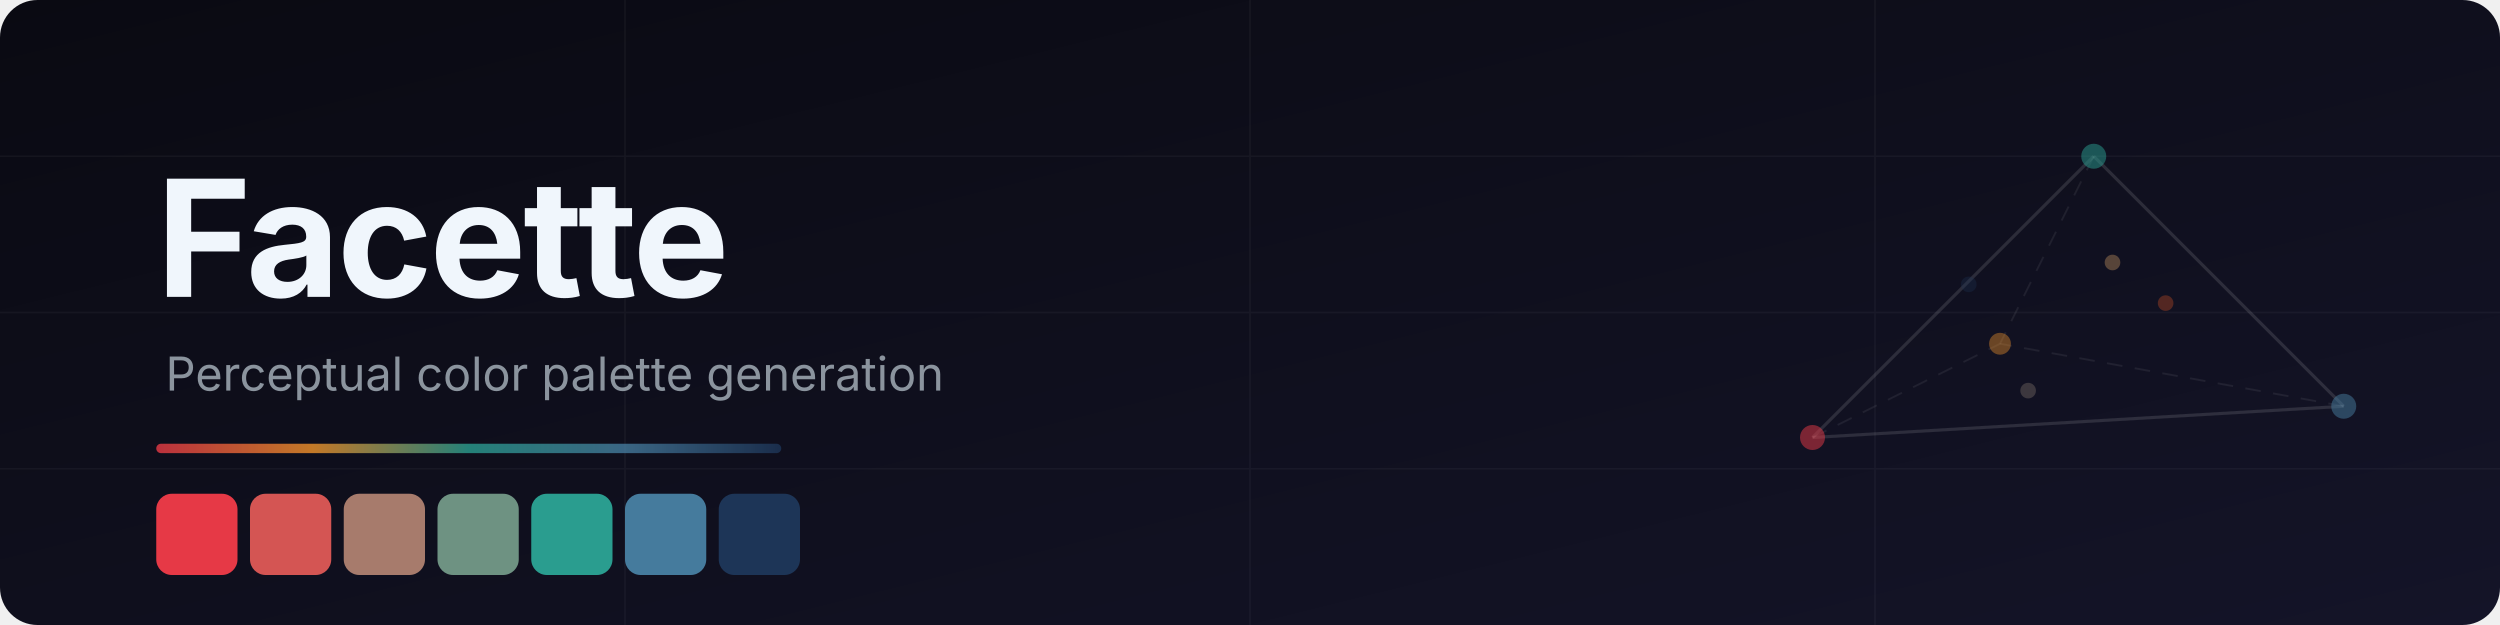
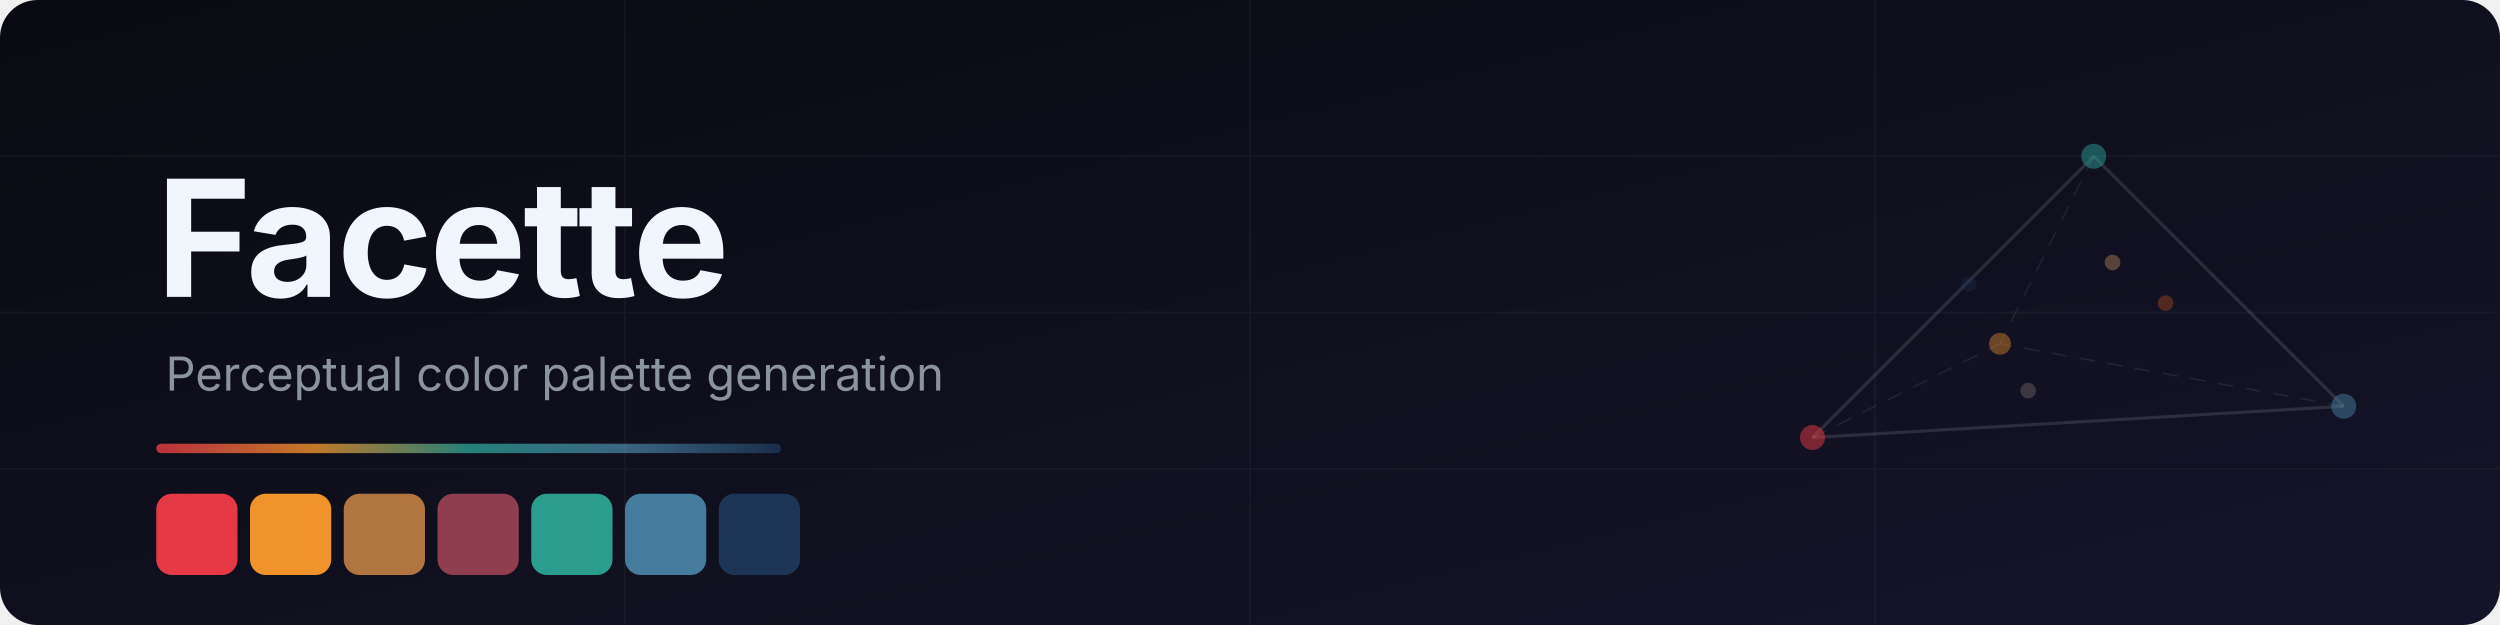
<svg xmlns="http://www.w3.org/2000/svg" width="800" height="200" viewBox="0 0 800 200">
  <defs>
    <linearGradient id="bg" x1="0" y1="0" x2="1" y2="1">
      <stop offset="0%" stop-color="#0a0a12" />
      <stop offset="100%" stop-color="#141428" />
    </linearGradient>
    <linearGradient id="accent" x1="0" y1="0" x2="1" y2="0">
      <stop offset="0%" stop-color="#e63946" />
      <stop offset="25%" stop-color="#f0932b" />
      <stop offset="50%" stop-color="#2a9d8f" />
      <stop offset="75%" stop-color="#457b9d" />
      <stop offset="100%" stop-color="#1d3557" />
    </linearGradient>
  </defs>
  <rect width="800" height="200" fill="url(#bg)" rx="12" />
  <g opacity="0.04" stroke="#ffffff" stroke-width="0.5">
    <line x1="0" y1="50" x2="800" y2="50" />
    <line x1="0" y1="100" x2="800" y2="100" />
    <line x1="0" y1="150" x2="800" y2="150" />
    <line x1="200" y1="0" x2="200" y2="200" />
    <line x1="400" y1="0" x2="400" y2="200" />
    <line x1="600" y1="0" x2="600" y2="200" />
  </g>
  <line x1="580" y1="140" x2="670" y2="50" stroke="#ffffff" stroke-width="1" opacity="0.12" />
  <line x1="580" y1="140" x2="750" y2="130" stroke="#ffffff" stroke-width="1" opacity="0.12" />
  <line x1="670" y1="50" x2="750" y2="130" stroke="#ffffff" stroke-width="1" opacity="0.12" />
  <line x1="580" y1="140" x2="640" y2="110" stroke="#ffffff" stroke-width="0.6" opacity="0.07" stroke-dasharray="5,4" />
  <line x1="670" y1="50" x2="640" y2="110" stroke="#ffffff" stroke-width="0.6" opacity="0.07" stroke-dasharray="5,4" />
  <line x1="750" y1="130" x2="640" y2="110" stroke="#ffffff" stroke-width="0.6" opacity="0.07" stroke-dasharray="5,4" />
  <circle cx="580" cy="140" r="4" fill="#e63946" opacity="0.5" />
  <circle cx="670" cy="50" r="4" fill="#2a9d8f" opacity="0.5" />
  <circle cx="750" cy="130" r="4" fill="#457b9d" opacity="0.5" />
  <circle cx="640" cy="110" r="3.5" fill="#f0932b" opacity="0.4" />
  <circle cx="630" cy="91" r="2.5" fill="#1d3557" opacity="0.3" />
  <circle cx="649" cy="125" r="2.5" fill="#a09080" opacity="0.3" />
  <circle cx="693" cy="97" r="2.5" fill="#ee5a24" opacity="0.3" />
  <circle cx="676" cy="84" r="2.5" fill="#ffbe76" opacity="0.3" />
  <text x="50" y="95" fill="#f0f6fc" font-family="system-ui, -apple-system, 'Segoe UI', sans-serif" font-size="52" font-weight="700" letter-spacing="-1">Facette</text>
  <text x="53" y="125" fill="#8b949e" font-family="system-ui, -apple-system, 'Segoe UI', sans-serif" font-size="15" font-weight="400">Perceptual color palette generation</text>
  <rect x="50" y="142" width="200" height="3" rx="1.5" fill="url(#accent)" opacity="0.8" />
  <g transform="translate(50, 158)">
    <rect x="0" y="0" width="26" height="26" rx="5" fill="#e63946" />
-     <rect x="30" y="0" width="26" height="26" rx="5" fill="#d45553" />
-     <rect x="60" y="0" width="26" height="26" rx="5" fill="#a77b6c" />
-     <rect x="90" y="0" width="26" height="26" rx="5" fill="#6e9282" />
+     <rect x="30" y="0" width="26" height="26" rx="5" fill="#f0932b" />
+     <rect x="60" y="0" width="26" height="26" rx="5" fill="#b07541" />
+     <rect x="90" y="0" width="26" height="26" rx="5" fill="#8e3e4e" />
    <rect x="120" y="0" width="26" height="26" rx="5" fill="#2a9d8f" />
    <rect x="150" y="0" width="26" height="26" rx="5" fill="#457b9d" />
    <rect x="180" y="0" width="26" height="26" rx="5" fill="#1d3557" />
  </g>
</svg>
